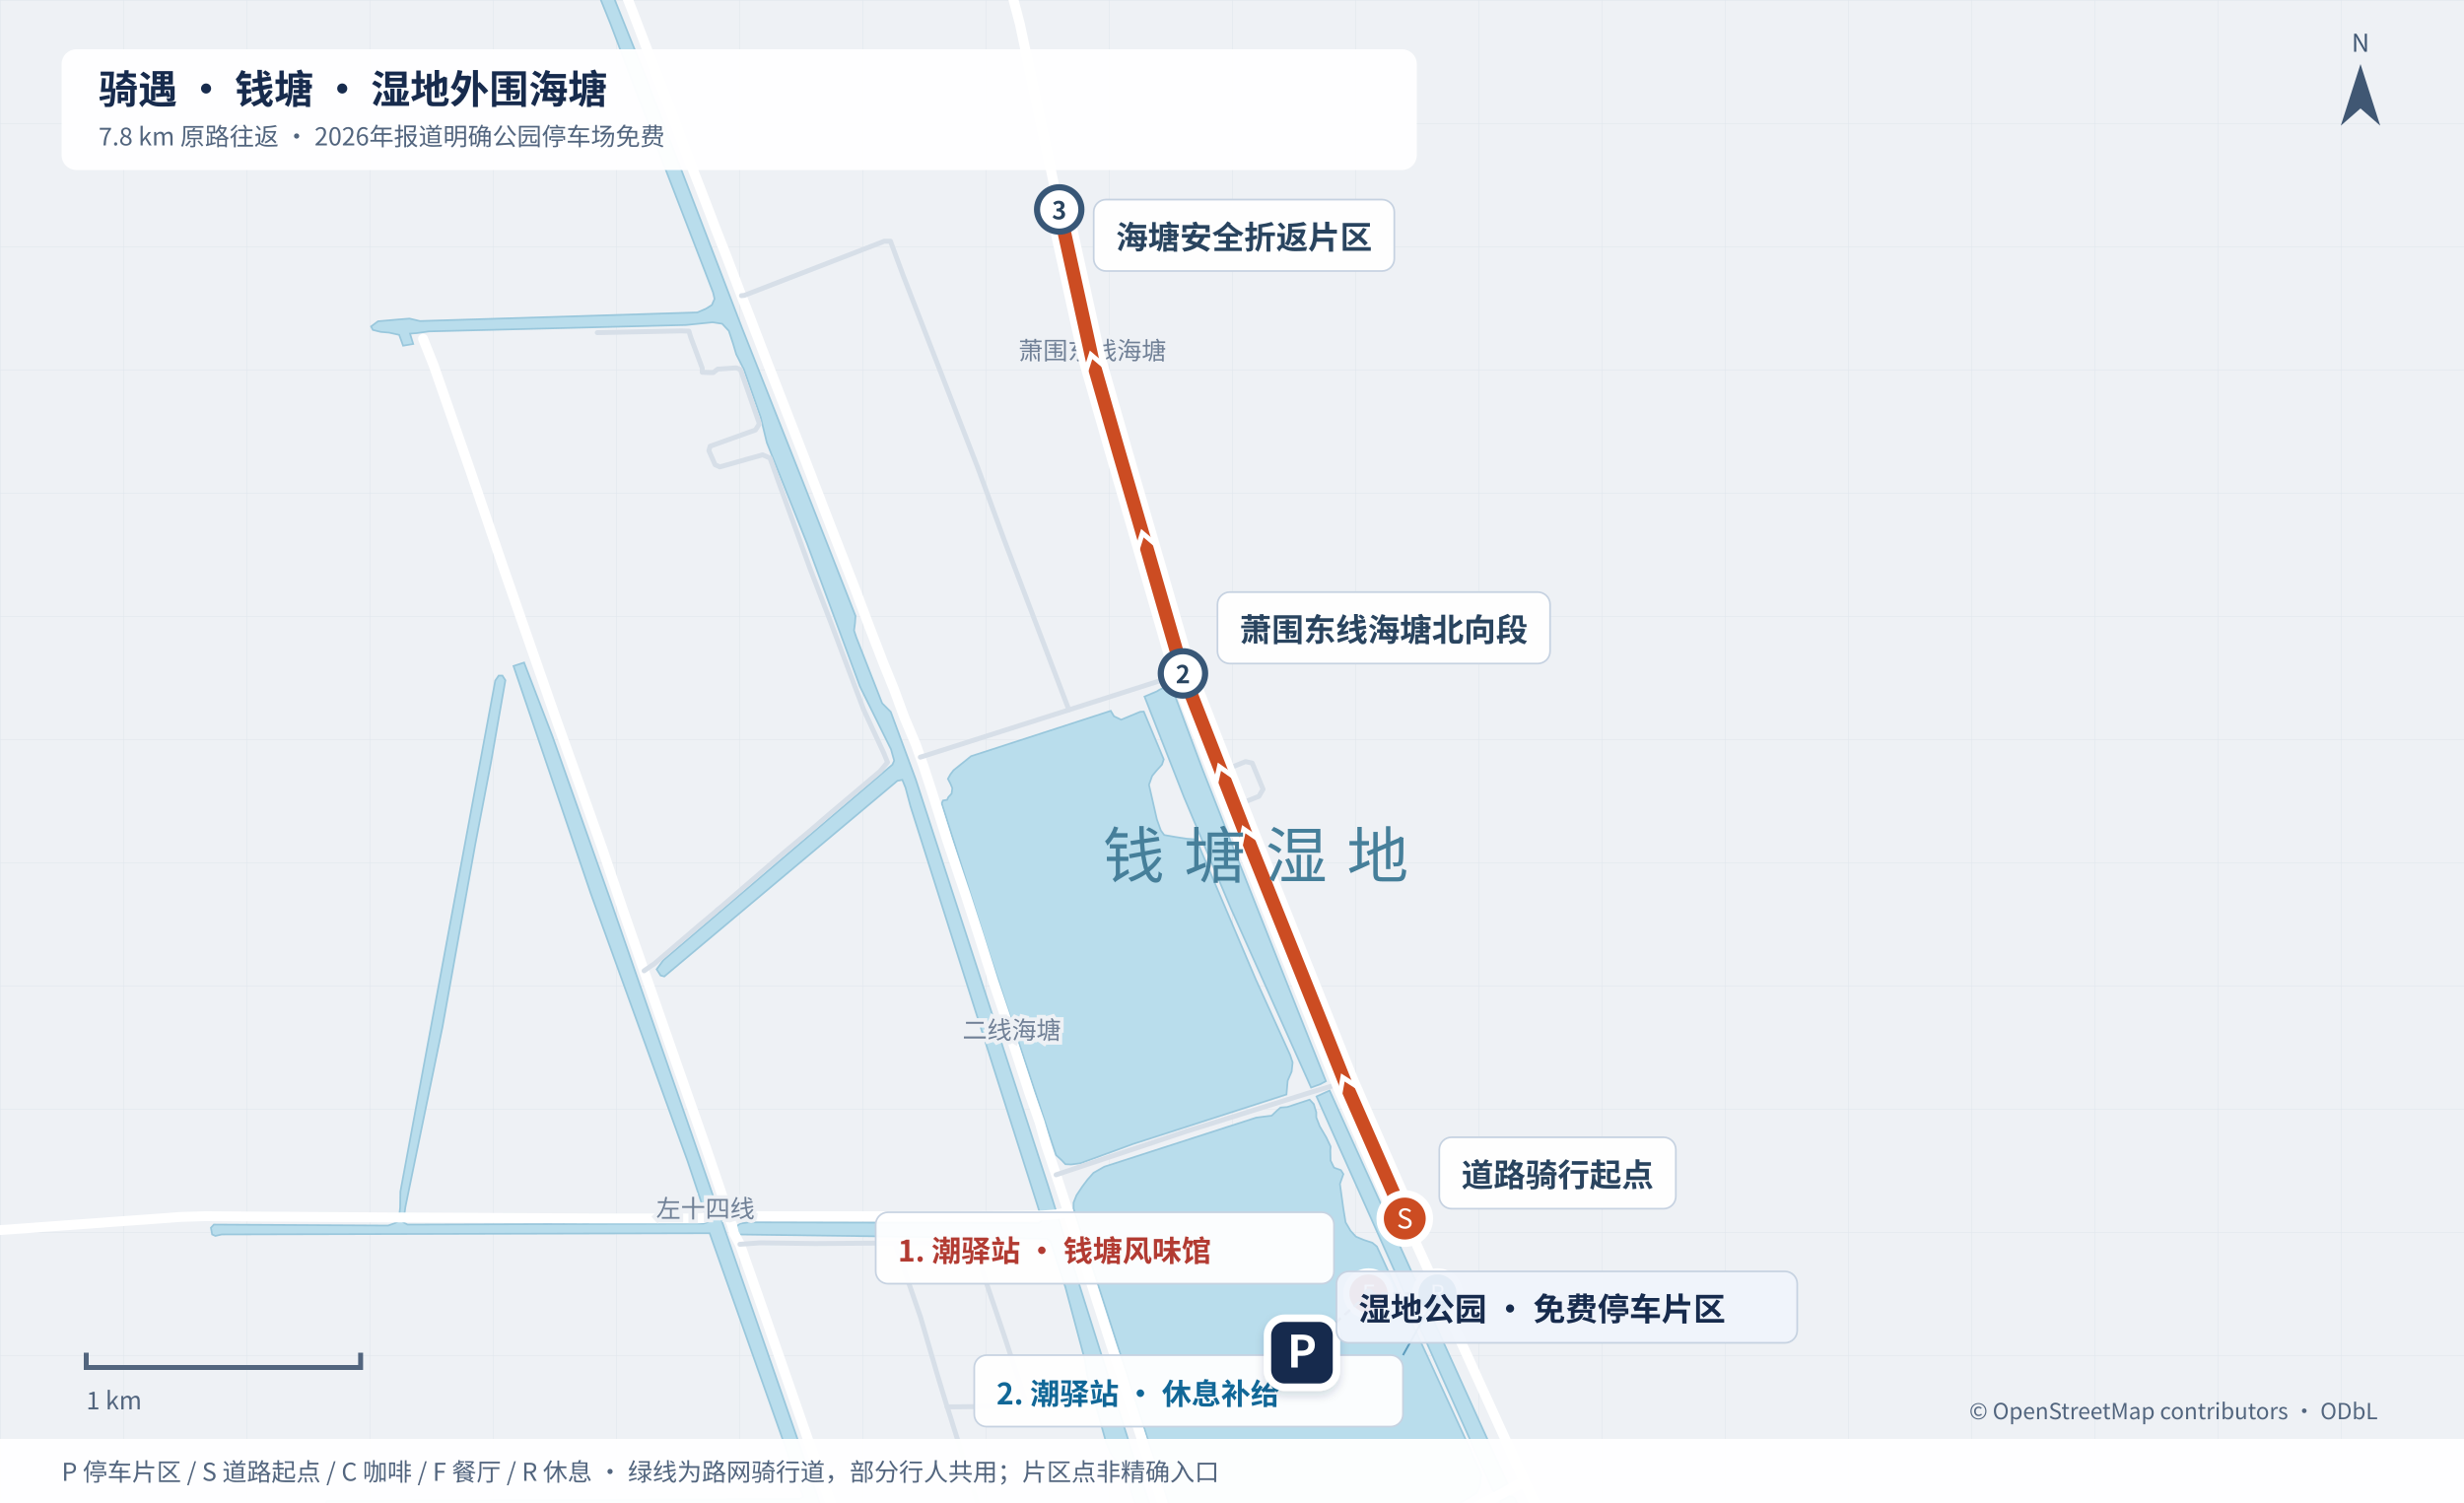
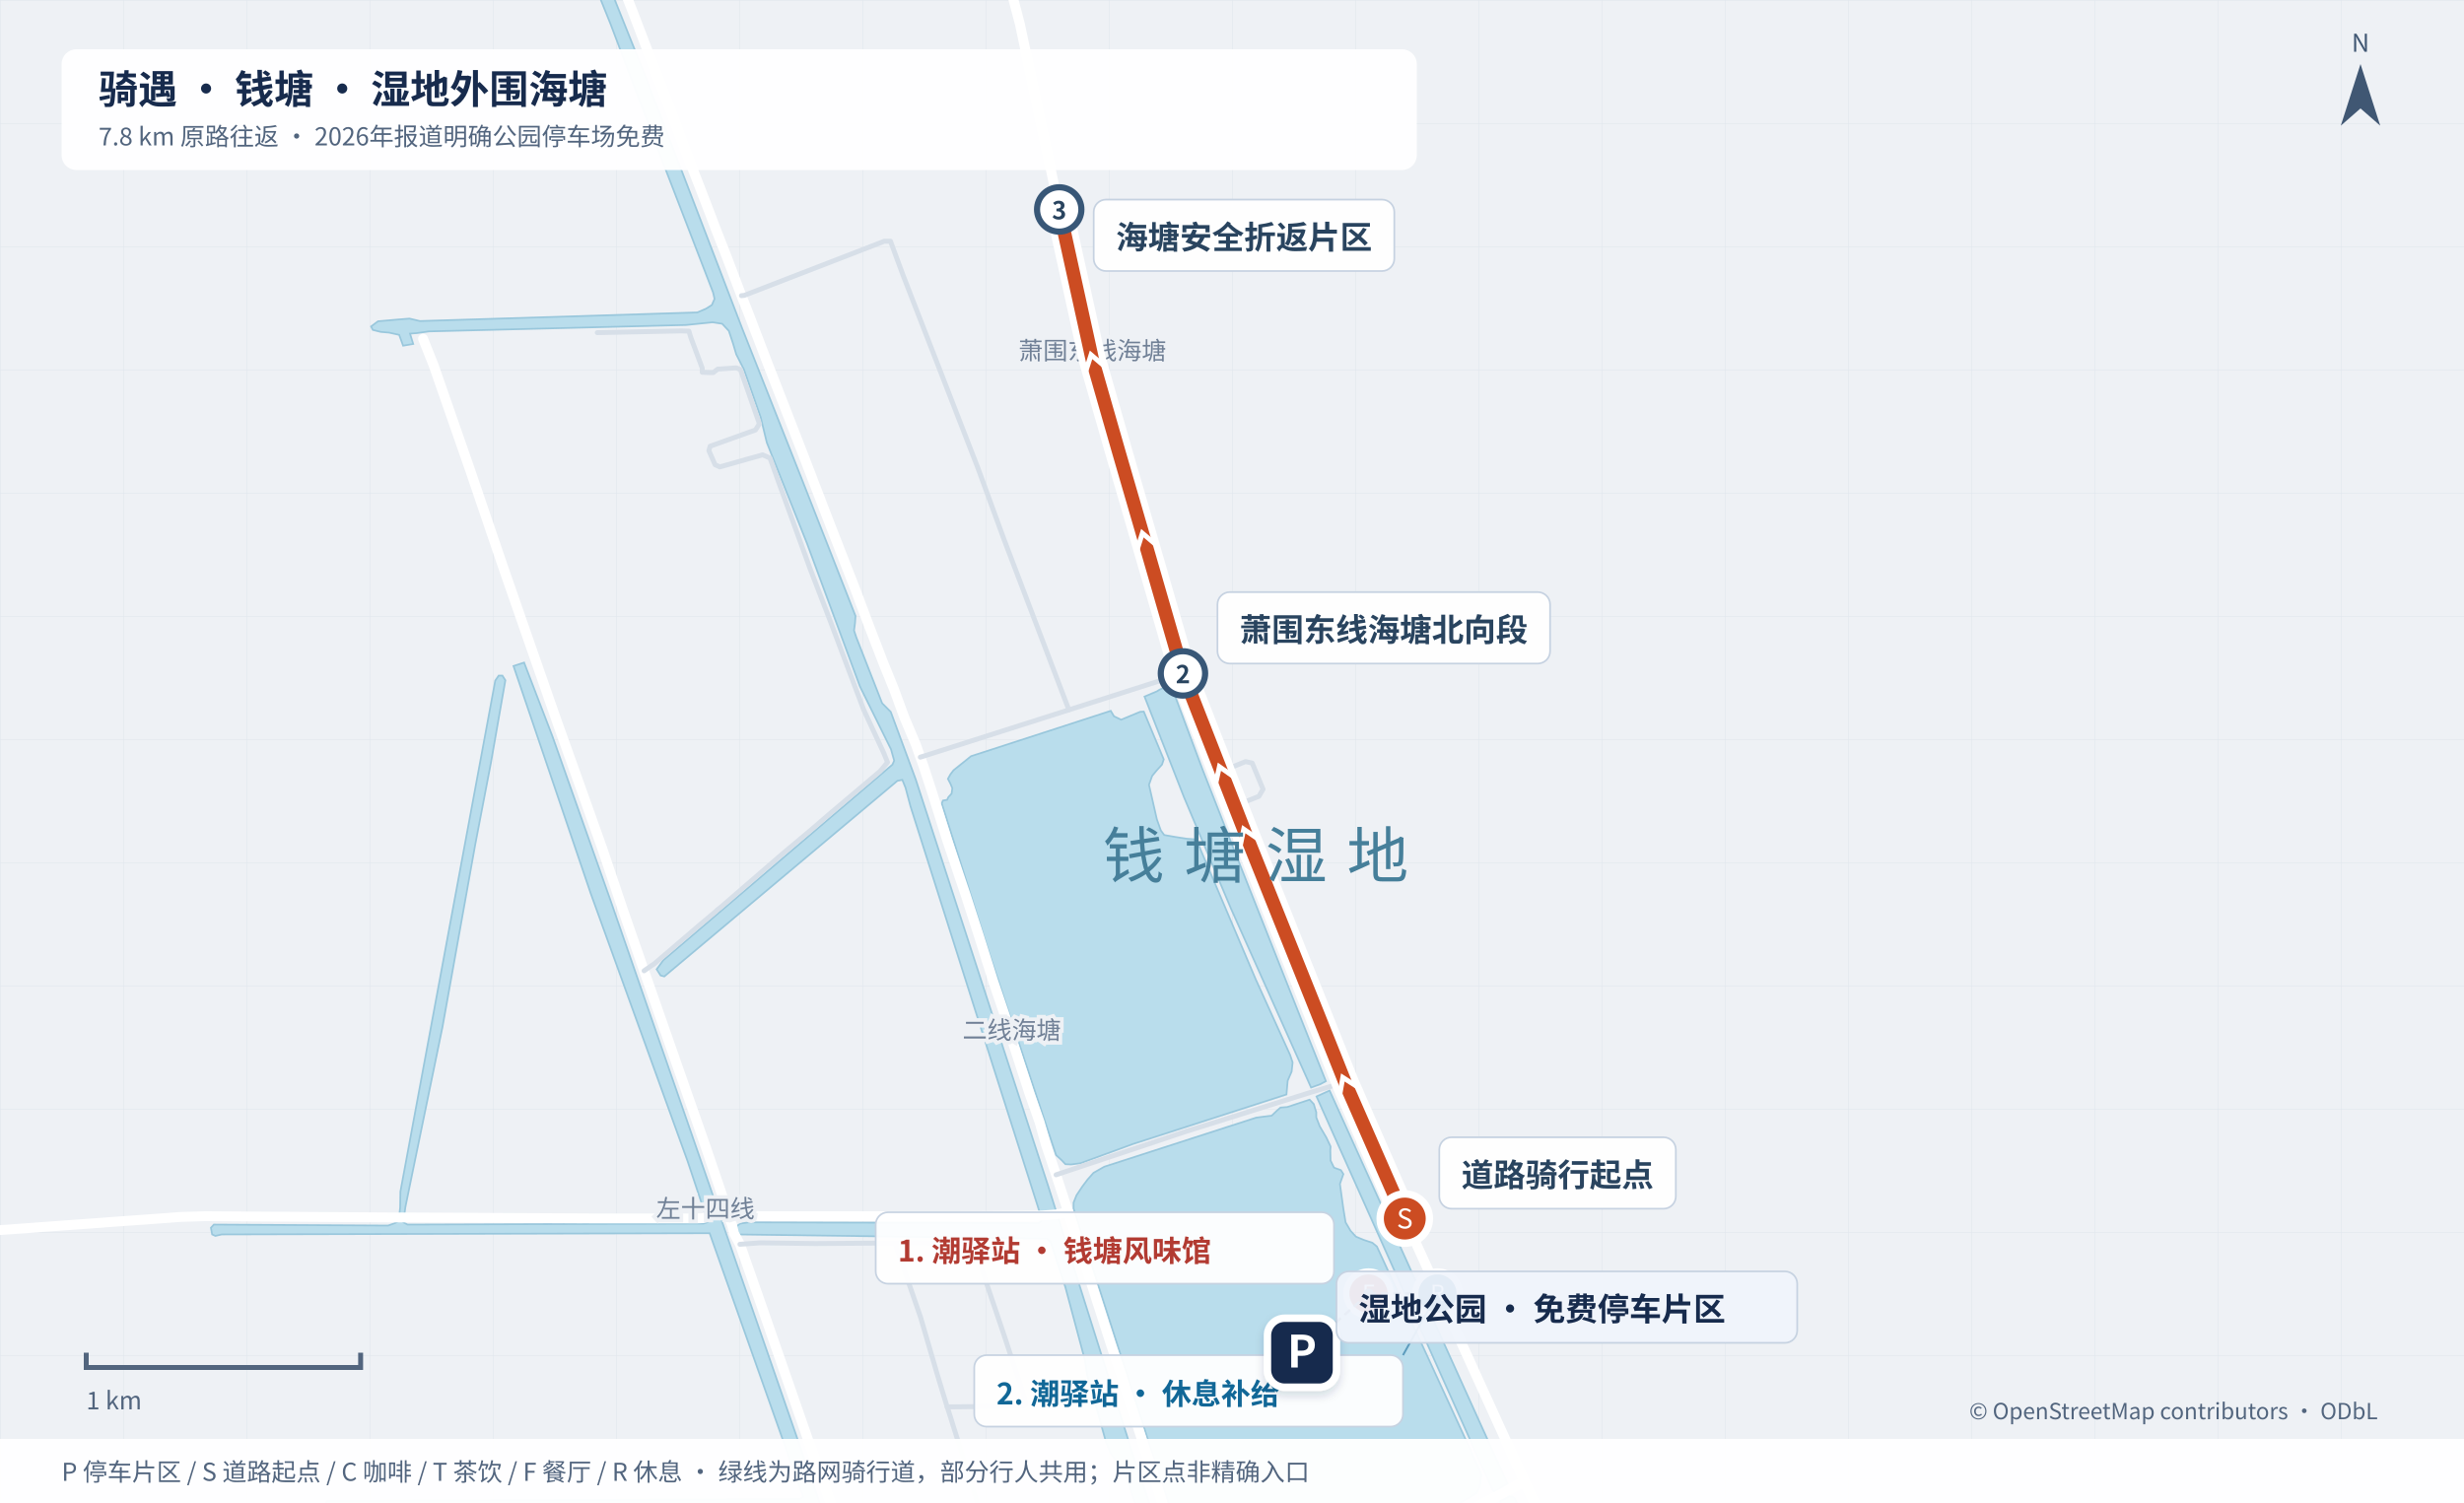
<svg xmlns="http://www.w3.org/2000/svg" viewBox="0 0 1000 610" role="img" aria-label="钱塘 · 湿地外围海塘路线地图" style="font-family:'Noto Sans CJK SC','PingFang SC','Microsoft YaHei',sans-serif">
  <defs>
    <pattern id="grid" width="50" height="50" patternUnits="userSpaceOnUse">
      <path d="M 50 0 L 0 0 0 50" fill="none" stroke="#a9b7c8" stroke-width=".5" opacity=".19" />
    </pattern>
    <filter id="shadow" x="-50%" y="-50%" width="200%" height="200%">
      <feDropShadow dx="0" dy="2" stdDeviation="2" flood-color="#172b4d" flood-opacity=".16" />
    </filter>
  </defs>
  <rect width="1000" height="610" fill="#eef1f5" />
  <rect width="1000" height="610" fill="url(#grid)" />
  <polygon points="669.8,659.4 668.0,661.9 666.5,663.5 659.7,668.0 650.4,674.4 649.3,676.2 648.0,677.7 651.2,682.1 671.1,668.0 672.7,667.1 675.2,667.4 672.7,664.0 669.8,659.4" fill="#b9ddec" stroke="#99c7dc" stroke-width=".7" />
  <polygon points="646.2,679.1 648.5,682.2 646.4,684.0 646.1,684.6 646.4,685.5 638.0,691.5 624.1,700.9 619.5,705.1 615.6,709.2 611.3,714.6 608.9,718.9 605.5,725.9 604.4,729.0 598.2,757.0 594.8,769.3 592.3,773.8 589.2,779.7 574.7,801.6 559.2,825.9 551.7,833.6 550.0,833.7 547.3,835.1 542.8,837.8 543.8,840.8 543.5,844.0 542.7,845.8 535.5,856.1 513.1,887.7 484.4,927.9 455.0,969.6 416.5,1024.0 408.3,1037.3 400.5,1047.0 398.8,1047.9 397.7,1048.0 395.0,1044.5 397.8,1040.9 397.5,1039.7 396.9,1037.9 397.9,1036.0 399.6,1033.5 401.9,1031.7 404.1,1030.6 406.7,1029.7 423.7,1005.2 440.5,980.5 452.9,960.9 452.0,958.2 451.3,957.0 448.6,951.9 442.1,940.8 435.6,930.1 425.5,910.8 404.4,872.8 407.4,871.0 420.2,894.6 443.6,937.8 451.1,953.5 452.8,955.7 453.9,957.2 454.9,957.3 456.3,956.5 483.2,919.2 499.6,894.9 507.3,885.5 532.2,851.3 532.8,849.3 533.1,846.6 534.0,845.1 535.7,843.7 536.3,841.2 536.4,838.3 533.5,827.3 531.1,820.6 529.0,817.5 523.2,802.1 510.7,762.6 507.1,750.8 498.1,722.4 493.8,709.3 487.9,691.9 487.4,689.4 492.3,687.9 502.0,716.7 514.8,756.0 522.0,777.3 533.0,811.4 534.7,823.3 537.0,827.8 538.4,830.7 540.1,832.6 541.4,833.0 545.9,832.2 548.0,829.5 549.6,827.3 555.8,819.7 568.4,799.8 585.7,772.6 589.5,763.1 588.9,761.7 586.7,758.5 586.2,756.7 587.1,755.9 588.9,755.6 590.9,755.9 591.5,754.4 598.1,726.4 601.6,717.5 607.5,707.9 610.1,704.4 616.5,698.4 621.1,694.9 632.2,687.4 635.1,685.0 635.8,683.5 635.9,681.7 632.6,673.5 610.5,614.6 609.0,610.7 609.0,609.0 610.8,608.4 612.5,607.3 613.7,607.4 614.9,608.3 625.5,635.8 640.3,676.2 642.2,679.8 643.8,680.5 646.2,679.1" fill="#b9ddec" stroke="#99c7dc" stroke-width=".7" />
  <polygon points="611.8,602.1 606.5,605.4 605.7,604.6 572.1,529.5 534.3,445.0 539.6,442.6 582.9,538.3 611.8,602.1" fill="#b9ddec" stroke="#99c7dc" stroke-width=".7" />
  <polygon points="531.5,446.3 522.4,449.3 519.7,449.5 518.3,450.7 516.1,452.8 512.8,453.2 509.8,453.6 448.2,473.5 443.8,476.0 441.4,478.7 439.3,481.5 436.9,485.1 435.7,488.1 435.7,490.5 468.1,591.2 489.1,655.7 491.7,659.7 495.2,661.4 500.1,661.8 502.9,660.9 506.4,658.9 573.3,621.3 599.3,606.0 600.5,603.5 600.9,600.7 601.2,598.6 600.1,595.7 558.8,505.9 557.0,504.4 553.4,503.2 550.3,501.9 548.1,499.5 546.1,496.1 545.2,490.6 543.8,480.5 545.2,476.5 544.2,474.9 541.4,473.9 540.0,471.0 539.9,467.0 540.0,465.3 538.3,461.7 535.6,457.1 534.2,453.5 534.2,451.4 533.6,449.5 533.2,448.1 531.5,446.3" fill="#b9ddec" stroke="#99c7dc" stroke-width=".7" />
  <polygon points="394.1,306.9 387.0,312.6 385.7,314.3 384.7,316.1 385.7,318.0 386.5,319.9 386.2,322.1 384.9,323.5 384.4,324.6 382.7,324.9 382.2,326.1 401.6,387.3 428.6,468.8 430.9,470.9 432.4,472.5 434.7,472.6 438.5,472.1 459.8,464.3 522.1,444.2 522.6,438.6 524.2,434.9 524.6,431.2 523.6,428.2 509.6,397.4 485.5,340.7 481.7,340.4 477.1,339.7 472.5,338.9 471.1,337.0 469.5,332.5 466.3,318.5 467.6,314.9 469.5,312.6 471.6,310.3 472.3,308.2 464.2,288.8 462.7,288.9 455.0,292.1 452.1,290.7 450.8,288.5 394.1,306.9" fill="#b9ddec" stroke="#99c7dc" stroke-width=".7" />
  <polygon points="464.5,282.7 469.5,280.6 470.6,279.9 472.9,278.9 474.7,278.6 475.7,279.3 488.0,312.2 500.4,343.8 532.3,424.3 538.1,438.8 535.9,440.0 532.1,441.4 499.6,368.8 480.5,323.5 464.5,282.7" fill="#b9ddec" stroke="#99c7dc" stroke-width=".7" />
  <polygon points="487.4,689.4 486.1,688.3 485.6,688.3 482.8,688.3 479.8,688.9 479.4,687.7 478.1,688.2 477.6,686.5 478.6,685.6 478.5,684.6 483.2,682.7 484.9,680.4 485.6,679.2 485.8,677.1 484.1,675.9 482.6,674.9 481.4,672.1 470.4,638.0 467.8,632.5 457.7,600.8 455.3,596.0 450.9,590.2 448.9,585.4 441.2,557.9 440.3,552.0 432.4,522.5 426.4,504.1 424.9,502.7 299.3,501.0 298.4,498.1 300.4,496.6 303.9,496.1 421.6,496.4 422.9,495.2 421.2,489.7 395.4,408.8 369.5,327.2 367.5,319.7 366.2,316.5 364.2,316.9 269.6,396.3 268.1,395.9 266.5,393.4 269.2,389.7 362.2,310.3 362.9,308.7 361.6,304.1 349.0,278.6 327.5,220.5 311.2,179.6 308.7,169.3 301.9,149.9 298.8,143.8 297.5,139.4 295.8,134.3 293.1,131.4 289.2,130.8 278.4,131.9 174.1,134.5 169.1,135.2 166.4,135.4 167.7,139.6 163.6,140.3 162.0,135.9 157.9,135.0 154.5,134.7 151.3,133.9 150.6,132.5 153.4,130.4 161.2,129.7 166.2,129.3 170.4,130.3 283.0,126.8 286.5,125.3 288.9,123.8 290.0,121.3 289.4,118.7 270.3,69.2 247.8,9.8 234.0,-24.5 231.8,-25.6 195.2,-32.0 182.5,-34.0 182.3,-35.5 188.4,-34.9 188.9,-37.8 235.1,-30.7 236.8,-29.8 238.4,-27.8 262.5,32.4 301.1,133.0 325.7,195.2 347.2,250.0 347.0,252.9 346.6,255.9 347.5,258.6 358.0,285.4 361.5,288.9 371.6,316.2 425.6,482.0 459.2,588.5 485.2,665.5 492.3,687.9 487.4,689.4" fill="#b9ddec" stroke="#99c7dc" stroke-width=".7" />
  <polygon points="474.6,685.3 475.2,687.5 476.0,687.3 476.6,688.7 475.7,689.3 476.3,691.0 408.6,710.7 335.9,729.9 332.2,730.9 331.1,732.5 362.0,789.4 407.4,871.0 404.4,872.8 327.6,733.1 325.6,732.0 322.3,731.1 320.5,732.0 301.0,864.0 295.0,897.7 290.9,892.9 316.2,733.4 315.2,731.5 184.0,734.1 181.3,735.0 178.1,735.1 176.8,734.1 177.5,732.7 180.4,730.4 183.2,730.3 314.6,727.3 316.9,726.6 317.4,723.8 332.0,624.5 327.8,613.0 325.4,612.8 133.4,612.8 132.1,610.8 132.6,609.2 324.7,608.4 326.0,607.5 324.7,604.1 288.0,500.5 90.0,501.0 87.4,501.6 86.1,501.0 85.6,498.3 86.8,497.0 157.5,497.4 160.3,496.4 161.8,495.6 162.4,490.0 162.5,483.6 201.0,276.2 202.4,274.2 203.9,274.2 205.1,276.1 199.2,309.8 192.9,342.6 179.6,416.7 164.5,490.0 163.7,496.1 165.4,497.0 285.5,496.6 287.3,496.0 279.1,471.4 239.7,362.5 208.4,270.3 212.7,268.9 224.3,299.1 248.0,366.1 337.6,624.2 332.3,658.8 321.8,727.0 328.8,727.9 373.9,713.4 445.9,693.1 474.6,685.3" fill="#b9ddec" stroke="#99c7dc" stroke-width=".7" />
  <polygon points="545.7,645.6 542.8,647.5 585.2,752.2 586.5,752.6 588.3,751.4 583.5,738.6 547.5,650.6 545.7,645.6" fill="#b9ddec" stroke="#99c7dc" stroke-width=".7" />
  <polygon points="268.2,1543.8 258.0,1560.1 263.2,1563.6 276.2,1542.2 286.7,1525.5 296.4,1508.4 308.6,1487.5 321.7,1466.2 341.3,1433.5 342.1,1433.2 342.7,1433.1 343.2,1433.2 343.6,1433.3 344.2,1433.7 345.3,1432.3 345.1,1432.0 344.8,1431.4 344.8,1430.9 344.8,1430.5 344.9,1430.0 344.7,1429.2 343.9,1428.7 347.3,1422.8 399.1,1336.1 422.2,1297.2 424.8,1292.0 425.0,1291.3 425.2,1290.7 425.4,1289.9 425.9,1281.7 426.3,1281.0 426.8,1280.6 427.0,1280.4 428.2,1279.8 428.2,1279.2 428.3,1278.8 428.6,1278.4 429.1,1278.1 428.8,1276.7 428.3,1276.6 427.7,1276.3 427.4,1276.1 426.9,1275.7 426.7,1275.5 426.5,1275.2 426.3,1274.2 426.2,1255.3 425.7,1187.0 426.1,1062.8 426.2,1045.3 426.3,1043.3 426.6,1041.3 426.9,1039.3 427.3,1037.3 427.9,1034.9 428.6,1032.6 429.4,1030.3 430.1,1028.4 430.9,1026.5 431.8,1024.7 434.0,1020.7 435.4,1018.5 436.8,1016.3 438.3,1014.1 462.5,981.2 462.9,980.9 463.4,980.9 465.0,981.8 466.2,980.9 466.5,980.9 466.8,981.0 467.5,981.6 467.7,981.2 467.2,980.4 467.2,980.1 467.2,980.0 467.3,979.8 468.3,979.0 466.6,977.0 466.5,976.6 466.5,976.2 466.5,975.7 466.6,975.3 541.9,873.9 550.3,865.3 550.7,865.2 551.1,865.3 551.4,865.4 553.2,866.6 557.4,861.8 556.8,861.2 556.7,860.8 556.8,860.4 557.2,859.6 556.2,858.6 556.0,858.2 556.1,857.6 559.3,852.9 561.7,850.5 561.9,850.4 562.3,850.4 564.4,851.7 579.2,831.8 599.5,803.8 616.7,780.4 631.2,760.6 635.6,754.8 637.9,751.9 641.9,747.0 643.3,745.5 645.4,743.2 647.5,741.0 649.8,739.0 652.1,736.9 654.5,735.0 667.4,725.7 674.8,720.7 673.3,718.8 673.2,718.4 673.3,718.0 673.5,717.3 673.7,717.1 678.7,713.4 677.1,710.2 674.9,712.3 673.1,712.9 670.8,713.9 670.5,713.9 670.2,713.8 670.0,713.7 669.8,713.5 668.4,711.5 663.6,714.7 649.6,724.5 646.7,726.9 643.9,729.4 641.1,731.9 636.9,735.9 634.5,738.5 632.1,741.0 629.9,743.7 627.7,746.4 625.6,749.2 623.7,752.1 606.1,776.1 555.1,844.8 556.8,846.2 557.0,846.5 557.0,846.7 556.9,847.2 555.4,851.1 553.4,853.3 551.5,854.9 551.3,854.9 551.1,854.9 550.8,854.8 548.4,853.1 487.8,934.6 465.9,965.0 447.7,990.1 420.3,1028.6 403.6,1053.2 397.6,1060.6 397.8,1061.9 397.8,1062.8 397.7,1063.1 397.4,1063.6 398.3,1064.2 398.8,1063.6 399.2,1063.4 399.7,1063.4 400.1,1063.3 400.6,1063.2 401.0,1062.9 406.1,1056.0 413.1,1045.9 416.0,1042.7 416.8,1042.5 417.3,1042.5 417.8,1042.6 418.6,1042.9 419.0,1043.2 419.3,1043.8 418.9,1058.3 419.4,1091.3 419.3,1138.4 419.0,1193.9 419.8,1229.3 418.9,1259.1 418.5,1259.6 417.2,1259.6 415.9,1259.3 415.2,1261.6 415.9,1262.0 416.1,1262.3 416.3,1262.6 416.8,1263.8 419.1,1265.3 419.4,1265.8 419.1,1284.6 419.0,1286.2 418.8,1287.8 418.5,1289.3 418.2,1290.8 417.7,1292.2 401.5,1319.3 341.8,1418.0 338.9,1423.2 338.7,1423.5 338.5,1423.7 337.8,1423.7 337.2,1423.7 336.9,1423.6 335.6,1423.1 335.3,1423.1 335.1,1423.2 334.8,1423.5 334.3,1424.3 332.8,1426.8 334.0,1427.5 334.2,1427.7 334.7,1428.2 335.0,1428.8 335.1,1429.1 335.1,1429.7 334.6,1431.6 293.5,1499.6 268.2,1543.8" fill="#b9ddec" stroke="#99c7dc" stroke-width=".7" />
  <polyline points="678.8,717.3 696.9,745.6 705.3,758.1 719.5,779.2 758.0,835.5 759.1,837.1 773.9,858.7 799.0,891.5 804.8,899.1 841.8,947.2 862.4,974.1 875.0,992.1 888.3,1009.8 902.0,1028.0 919.9,1051.9 923.9,1056.7 934.9,1069.1 947.3,1082.7 948.5,1083.8 967.0,1103.9 1024.4,1166.4 1059.2,1203.4" fill="none" stroke="#d7dfe8" stroke-width="2" stroke-linecap="round" stroke-linejoin="round" />
  <polyline points="181.5,-44.8 191.4,-43.3 213.6,-39.6 227.8,-37.3 239.0,-35.4 240.5,-35.0 241.4,-34.4 242.0,-33.6 243.7,-28.9 249.6,-13.7 256.8,4.8 263.1,21.3 272.0,44.4 275.9,54.9 277.8,60.1 283.9,75.7 287.9,86.1 290.4,92.7 295.0,104.4 300.9,120.0 303.0,125.2 311.5,147.4 320.0,169.2 326.6,186.2 336.4,211.7 347.2,239.4 352.8,254.3 358.7,269.6 362.7,279.4 367.0,291.1 371.7,302.2 373.5,307.3 374.8,310.9 378.3,321.6 384.4,341.0 391.9,363.2 397.4,380.2 403.1,398.3 408.3,413.6 410.6,421.7 417.7,443.5 421.9,455.4 424.4,464.3 428.6,476.8 430.3,482.0 433.4,491.5 437.6,504.4 441.4,516.2 451.0,546.1 455.1,558.0 458.6,569.5 460.6,575.6 463.1,583.2 464.4,587.4 467.6,596.4 471.8,610.2 476.4,623.8 478.4,629.5 481.1,638.6 485.5,652.1 490.1,666.4 492.0,672.1 492.9,675.3 494.7,680.2 497.1,687.8 502.1,703.9 508.0,721.9 512.6,736.0 513.5,738.4 518.3,753.2 524.7,772.8 527.2,780.4 530.7,791.2 534.4,802.8 537.5,811.8 542.0,826.5 542.3,827.9 543.6,832.1" fill="none" stroke="#ffffff" stroke-width="4" stroke-linecap="round" stroke-linejoin="round" />
  <polyline points="502.1,703.9 483.8,709.7 480.5,710.7 454.2,718.4 444.2,721.2 441.4,722.2 440.2,722.8 439.6,723.1 438.1,724.6 437.0,726.3 436.4,728.8 436.6,731.0 438.4,736.6 440.8,743.8 444.1,752.8 453.8,782.0 461.1,803.3 464.7,813.6 469.9,828.8 476.1,846.4" fill="none" stroke="#ffffff" stroke-width="4" stroke-linecap="round" stroke-linejoin="round" />
  <polyline points="-71.9,504.2 -67.7,503.8 -51.1,502.9 -6.4,499.7 73.4,493.9 83.1,493.6 83.9,493.6 158.2,494.1 165.1,494.1 240.4,494.5 283.1,494.5 285.2,494.4 286.3,494.1 290.9,492.6 293.1,492.0 295.0,491.9 308.2,493.6 319.6,493.6 387.7,493.6 419.6,493.4 423.1,493.3 428.5,492.9 431.9,492.3 433.4,491.5" fill="none" stroke="#ffffff" stroke-width="4" stroke-linecap="round" stroke-linejoin="round" />
  <polyline points="195.6,-407.8 199.9,-403.9 203.9,-399.6 205.4,-397.9 206.9,-396.6 210.2,-394.1 211.2,-393.0 235.8,-367.4 245.5,-355.7 256.0,-322.0 269.1,-299.9 293.0,-261.9 327.9,-208.9 352.9,-167.9 363.4,-138.4 373.0,-111.6 380.5,-90.5 381.9,-86.5 394.3,-52.2 405.7,-21.4 413.9,9.7 429.9,85.0 443.3,145.9 454.2,183.9 464.2,218.4 480.1,273.3 495.6,313.1 500.7,326.1 505.6,338.4 537.2,417.5 545.8,439.2 546.3,440.4 570.1,494.5 618.7,601.2 627.2,619.6 633.2,631.2 641.8,652.0 642.2,653.1 649.4,669.1 649.5,670.1 649.1,671.0 648.7,671.6 647.3,673.7 647.3,676.2 648.7,678.3" fill="none" stroke="#ffffff" stroke-width="4" stroke-linecap="round" stroke-linejoin="round" />
  <polyline points="171.7,137.5 176.0,148.3 190.9,191.1 204.0,229.6 215.3,262.1 225.7,291.9 235.1,318.2 244.4,344.3 253.1,370.1 261.4,394.0 273.6,428.9 286.6,466.0 294.2,488.4 295.0,491.9 297.1,497.2 297.9,500.6 300.3,505.0 308.8,529.2 327.8,583.9 341.3,621.7 341.6,624.8 340.9,629.1 341.3,632.7 341.9,633.6 344.0,635.2 344.2,635.7 360.1,664.2 381.1,701.9 384.1,705.8 386.9,705.9 396.1,702.9 430.1,693.4 433.2,692.5 472.8,681.0 475.4,681.2 492.9,675.3" fill="none" stroke="#ffffff" stroke-width="4" stroke-linecap="round" stroke-linejoin="round" />
  <polyline points="430.1,693.4 430.6,695.0" fill="none" stroke="#d7dfe8" stroke-width="2" stroke-linecap="round" stroke-linejoin="round" />
  <polyline points="430.1,693.4 429.3,691.0 421.6,668.7 420.6,668.1 416.3,669.0 415.2,668.1 402.0,627.0 394.4,602.7 385.1,573.1 384.4,571.0 380.5,558.2 373.6,534.6 363.3,504.7 358.8,504.5 330.9,504.7 308.5,504.4 300.3,505.0" fill="none" stroke="#d7dfe8" stroke-width="2" stroke-linecap="round" stroke-linejoin="round" />
  <polyline points="384.4,571.0 410.6,570.7 415.3,570.7 416.3,570.2 415.5,566.3 407.5,541.9 398.5,515.3 395.6,505.3 393.7,504.7 365.9,504.3 363.3,504.7" fill="none" stroke="#d7dfe8" stroke-width="2" stroke-linecap="round" stroke-linejoin="round" />
  <polyline points="433.2,692.5 425.4,667.5 424.0,667.2 420.6,668.1" fill="none" stroke="#d7dfe8" stroke-width="2" stroke-linecap="round" stroke-linejoin="round" />
  <polyline points="475.4,681.2 476.2,684.1 483.8,709.7" fill="none" stroke="#d7dfe8" stroke-width="2" stroke-linecap="round" stroke-linejoin="round" />
  <polyline points="522.0,656.1 523.5,659.9 538.3,696.5 547.5,724.6 547.6,726.3 544.6,728.3 513.5,738.4" fill="none" stroke="#d7dfe8" stroke-width="2" stroke-linecap="round" stroke-linejoin="round" />
  <polyline points="678.8,717.3 677.1,715.0 676.6,714.2 663.1,695.0 660.5,691.6 658.8,692.4 652.0,683.1 650.5,680.9" fill="none" stroke="#ffffff" stroke-width="4" stroke-linecap="round" stroke-linejoin="round" />
  <polyline points="650.5,680.9 648.7,678.3" fill="none" stroke="#ffffff" stroke-width="4" stroke-linecap="round" stroke-linejoin="round" />
  <polyline points="658.8,692.4 643.8,715.2 621.8,746.0 600.9,774.0 579.0,805.2 567.8,821.4 552.9,841.5 551.0,844.7 548.9,846.8 546.5,849.3 531.3,869.6 515.4,891.4 490.4,925.9 469.5,955.2 450.4,982.5 433.8,1005.4 401.0,1049.3 398.1,1052.7 394.2,1058.7 391.1,1060.9 387.4,1065.5 352.5,1114.4 318.4,1161.3 306.6,1177.7 302.0,1182.8 291.2,1192.3 272.7,1205.3 244.9,1223.9 200.2,1254.2 172.0,1272.2 128.4,1301.6 95.7,1323.7 68.4,1340.9 46.3,1356.4 33.7,1367.1 31.4,1370.5 22.7,1383.4 12.8,1401.4 5.4,1414.8 1.7,1421.6 -9.4,1442.1 -22.5,1464.7 -43.8,1504.1 -57.2,1527.7 -57.7,1528.7 -90.6,1587.7 -115.4,1632.8 -130.4,1659.7 -155.7,1706.1 -170.4,1731.9 -186.8,1764.0 -194.3,1779.7 -196.0,1781.8 -221.4,1833.6 -224.4,1840.3 -229.9,1852.2 -247.2,1888.1 -263.4,1923.1 -281.0,1958.7 -284.8,1967.1 -292.1,1986.5 -297.3,2002.1 -297.6,2002.8" fill="none" stroke="#ffffff" stroke-width="4" stroke-linecap="round" stroke-linejoin="round" />
  <polyline points="676.6,714.2 674.4,716.4 673.9,718.3 675.3,720.2 674.0,721.6 662.2,730.2 648.3,741.3 636.1,755.0 622.7,773.9 601.6,802.0 589.2,820.1 582.5,829.6 567.0,849.6 564.4,853.2 563.9,854.4 563.3,856.0 563.2,859.1 565.2,861.4 567.7,864.5 571.6,867.9 576.9,873.8 582.4,879.1 585.5,882.3 592.5,889.6 602.2,900.5 615.5,914.7 632.4,932.1 651.9,952.7 652.9,953.7" fill="none" stroke="#d7dfe8" stroke-width="2" stroke-linecap="round" stroke-linejoin="round" />
  <polyline points="261.4,394.0 264.7,391.7 265.6,391.1 284.3,375.1 286.1,373.6 290.6,369.8 291.2,369.2 292.5,368.2 317.6,346.5 329.3,336.7 336.6,330.4 357.2,313.0 360.2,309.4 358.7,305.7 350.5,288.0 336.6,251.1 328.8,230.9 315.4,194.0 312.5,185.9 309.5,184.6 292.1,189.5 290.2,188.6 287.7,182.9 288.2,181.1 306.6,174.5 308.2,172.0 300.5,150.0 298.8,149.3 291.3,149.8 289.5,151.2 287.5,151.2 285.0,151.1 285.0,149.4 280.3,136.8 279.6,134.4 276.5,134.3 242.4,135.0" fill="none" stroke="#d7dfe8" stroke-width="2" stroke-linecap="round" stroke-linejoin="round" />
  <polyline points="373.5,307.3 374.8,306.9 433.8,288.1 480.1,273.3" fill="none" stroke="#d7dfe8" stroke-width="2" stroke-linecap="round" stroke-linejoin="round" />
  <polyline points="545.8,439.2 532.7,443.1 481.6,459.1 428.6,476.8" fill="none" stroke="#d7dfe8" stroke-width="2" stroke-linecap="round" stroke-linejoin="round" />
  <polyline points="433.8,288.1 407.5,219.0 396.9,190.0 366.5,111.7 361.4,97.9 358.9,97.9 302.0,119.9 300.9,120.0" fill="none" stroke="#d7dfe8" stroke-width="2" stroke-linecap="round" stroke-linejoin="round" />
  <polyline points="648.7,671.6 664.3,660.7 664.6,660.1 664.4,659.3 663.9,658.6 663.2,657.7 662.4,657.1 661.5,656.7 660.1,656.4 642.6,652.4 641.8,652.0" fill="none" stroke="#d7dfe8" stroke-width="2" stroke-linecap="round" stroke-linejoin="round" />
  <polyline points="430.6,695.0 434.4,705.8" fill="none" stroke="#d7dfe8" stroke-width="2" stroke-linecap="round" stroke-linejoin="round" />
  <polyline points="434.4,705.8 440.2,722.8" fill="none" stroke="#d7dfe8" stroke-width="2" stroke-linecap="round" stroke-linejoin="round" />
  <polyline points="495.6,313.1 505.5,309.1 508.2,309.7 512.6,320.3 510.9,323.2 502.6,326.5 500.7,326.1" fill="none" stroke="#d7dfe8" stroke-width="2" stroke-linecap="round" stroke-linejoin="round" />
  <polyline points="492.0,672.1 507.7,664.3 522.0,656.1 537.3,647.4 576.5,624.6 588.2,617.7 618.7,601.2" fill="none" stroke="#ffffff" stroke-width="4" stroke-linecap="round" stroke-linejoin="round" />
  <polyline points="464.9,627.4 441.0,626.8 402.2,627.0 402.0,627.0 384.5,627.3 356.7,626.5 356.0,626.8 354.2,629.6 352.1,632.0 348.9,634.1 345.4,635.7 344.2,635.7" fill="none" stroke="#d7dfe8" stroke-width="2" stroke-linecap="round" stroke-linejoin="round" />
  <text x="410.625" y="421.691" fill="#708096" font-size="10" text-anchor="middle" style="paint-order:stroke" stroke="#eef1f5" stroke-width="3">二线海塘</text>
  <text x="286.291" y="494.132" fill="#708096" font-size="10" text-anchor="middle" style="paint-order:stroke" stroke="#eef1f5" stroke-width="3">左十四线</text>
  <text x="443.339" y="145.921" fill="#708096" font-size="10" text-anchor="middle" style="paint-order:stroke" stroke="#eef1f5" stroke-width="3">萧围东线海塘</text>
  <polyline points="570.1,494.6 546.3,440.3 545.8,439.1 537.2,417.5 505.5,338.4 500.7,326.1 495.6,313.0 480.1,273.3 464.2,218.3 454.2,183.9 443.3,145.9 429.9,85.0" fill="none" stroke="#ffffff" stroke-width="11" stroke-linecap="round" stroke-linejoin="round" />
  <polyline points="570.1,494.6 546.3,440.3 545.8,439.1 537.2,417.5 505.5,338.4 500.7,326.1 495.6,313.0 480.1,273.3 464.2,218.3 454.2,183.9 443.3,145.9 429.9,85.0" fill="none" stroke="#cc4c22" stroke-width="5.5" stroke-linecap="round" stroke-linejoin="round" />
  <path d="M-4 -4L2 0L-4 4" transform="translate(545.7796 439.128) rotate(-113.6886)" fill="none" stroke="#ffffff" stroke-width="2" />
  <path d="M-4 -4L2 0L-4 4" transform="translate(505.5116 338.3758) rotate(-111.8198)" fill="none" stroke="#ffffff" stroke-width="2" />
  <path d="M-4 -4L2 0L-4 4" transform="translate(495.6152 313.0376) rotate(-111.3368)" fill="none" stroke="#ffffff" stroke-width="2" />
  <path d="M-4 -4L2 0L-4 4" transform="translate(464.1821 218.3159) rotate(-106.1412)" fill="none" stroke="#ffffff" stroke-width="2" />
  <path d="M-4 -4L2 0L-4 4" transform="translate(443.35 145.9283) rotate(-105.9773)" fill="none" stroke="#ffffff" stroke-width="2" />
  <text x="509.622" y="356.309" fill="#467f9a" font-size="25" font-weight="400" letter-spacing="8" text-anchor="middle">钱塘湿地</text>
  <g data-poi="stop-1" tabindex="0" role="button" aria-label="萧围东线海塘北向段">
    <circle cx="480.096" cy="273.304" r="9" fill="#ffffff" stroke="#385777" stroke-width="2.5" />
    <text x="480.096" y="277.304" text-anchor="middle" fill="#29445f" font-size="10" font-weight="600">2</text>
    <rect x="494.096" y="240.304" width="135" height="29" rx="5" fill="#ffffff" fill-opacity=".94" stroke="#c6d2e1" stroke-width=".7" />
    <text x="503.096" y="260.304" fill="#29445f" font-size="13" font-weight="600">萧围东线海塘北向段</text>
  </g>
  <g data-poi="stop-2" tabindex="0" role="button" aria-label="海塘安全折返片区">
    <circle cx="429.876" cy="85" r="9" fill="#ffffff" stroke="#385777" stroke-width="2.5" />
    <text x="429.876" y="89" text-anchor="middle" fill="#29445f" font-size="10" font-weight="600">3</text>
    <rect x="443.876" y="81" width="122" height="29" rx="5" fill="#ffffff" fill-opacity=".94" stroke="#c6d2e1" stroke-width=".7" />
    <text x="452.876" y="101" fill="#29445f" font-size="13" font-weight="600">海塘安全折返片区</text>
  </g>
  <g data-poi="supply-0" tabindex="0" role="button" aria-label="潮驿站钱塘风味馆">
    <circle cx="555.393" cy="525" r="9" fill="#b23b32" stroke="#ffffff" stroke-width="2.5" />
    <text x="555.393" y="528" font-size="9" text-anchor="middle" fill="white" pointer-events="none">F</text>
    <rect x="355.393" y="492" width="186" height="29" rx="5" fill="#ffffff" fill-opacity=".94" stroke="#c6d2e1" stroke-width=".7" />
    <text x="364.393" y="512" fill="#b23b32" font-size="12" font-weight="600">1. 潮驿站 · 钱塘风味馆</text>
  </g>
  <path d="M555.393 525L583.393 525" stroke="#667d97" stroke-width="1" stroke-dasharray="3 2" />
  <circle cx="555.393" cy="525" r="2" fill="#667d97" />
  <g data-poi="supply-1" tabindex="0" role="button" aria-label="潮驿站服务区">
    <circle cx="583.393" cy="525" r="9" fill="#116797" stroke="#ffffff" stroke-width="2.5" />
    <text x="583.393" y="528" font-size="9" text-anchor="middle" fill="white" pointer-events="none">R</text>
    <path d="M583.393 525L569.393 550" fill="none" stroke="#116797" stroke-opacity=".55" stroke-width=".8" />
    <rect x="395.393" y="550" width="174" height="29" rx="5" fill="#ffffff" fill-opacity=".94" stroke="#c6d2e1" stroke-width=".7" />
    <text x="404.393" y="570" fill="#116797" font-size="12" font-weight="600">2. 潮驿站 · 休息补给</text>
  </g>
  <path d="M555.393 525L528.393 549" stroke="#667d97" stroke-width="1" stroke-dasharray="3 2" />
-   <g data-poi="parking" tabindex="0" role="button" aria-label="钱塘大湾区湿地公园免费停车区免费停车与骑行起点">
+   <g data-poi="parking" tabindex="0" role="button" aria-label="钱塘大湾区湿地公园免费停车区停车与骑行起点">
    <rect x="514.393" y="535" width="28" height="28" rx="7" fill="#172b4d" stroke="#ffffff" stroke-width="3" filter="url(#shadow)" />
    <text x="528.393" y="555" font-size="18" font-weight="600" fill="#ffffff" text-anchor="middle" pointer-events="none">P</text>
    <rect x="542.393" y="516" width="187" height="29" rx="5" fill="#f0f4fc" fill-opacity=".94" stroke="#c6d2e1" stroke-width=".7" />
    <text x="551.393" y="536" fill="#172b4d" font-size="13" font-weight="600">湿地公园 · 免费停车片区</text>
  </g>
  <g transform="translate(950 26)">
    <path d="M0 25L8 0L16 25L8 18Z" fill="#405773" />
    <text x="8" y="-5" fill="#405773" text-anchor="middle" font-size="10">N</text>
  </g>
  <g data-poi="start" tabindex="0" role="button" aria-label="道路骑行起点">
    <circle cx="570.124" cy="494.561" r="10" fill="#cc4c22" stroke="#ffffff" stroke-width="3" />
    <text x="570.124" y="498.561" text-anchor="middle" fill="white" font-size="11">S</text>
    <rect x="584.124" y="461.561" width="96" height="29" rx="5" fill="#ffffff" fill-opacity=".94" stroke="#c6d2e1" stroke-width=".7" />
    <text x="593.124" y="481.561" fill="#29445f" font-size="13" font-weight="600">道路骑行起点</text>
  </g>
  <g transform="translate(35 555)">
    <path d="M0 -6V0H111.358V-6" fill="none" stroke="#52657e" stroke-width="2" />
    <text y="17" font-size="10" fill="#52657e">1 km</text>
  </g>
  <text x="965" y="576" text-anchor="end" font-size="9" fill="#52657e">© OpenStreetMap contributors · ODbL</text>
  <rect x="25" y="20" width="550" height="49" rx="6" fill="#ffffff" fill-opacity=".96" />
  <text x="40" y="42" fill="#172b4d" font-size="16" font-weight="600">骑遇 · 钱塘 · 湿地外围海塘</text>
  <text x="40" y="59" fill="#52657e" font-size="10">7.8 km 原路往返 · 2026年报道明确公园停车场免费</text>
  <rect x="0" y="584" width="1000" height="26" fill="#ffffff" fill-opacity=".96" />
-   <text x="25" y="601" fill="#52657e" font-size="10">P 停车片区 / S 道路起点 / C 咖啡 / F 餐厅 / R 休息 · 绿线为路网骑行道，部分行人共用；片区点非精确入口</text>
+   <text x="25" y="601" fill="#52657e" font-size="10">P 停车片区 / S 道路起点 / C 咖啡 / T 茶饮 / F 餐厅 / R 休息 · 绿线为路网骑行道，部分行人共用；片区点非精确入口</text>
</svg>
